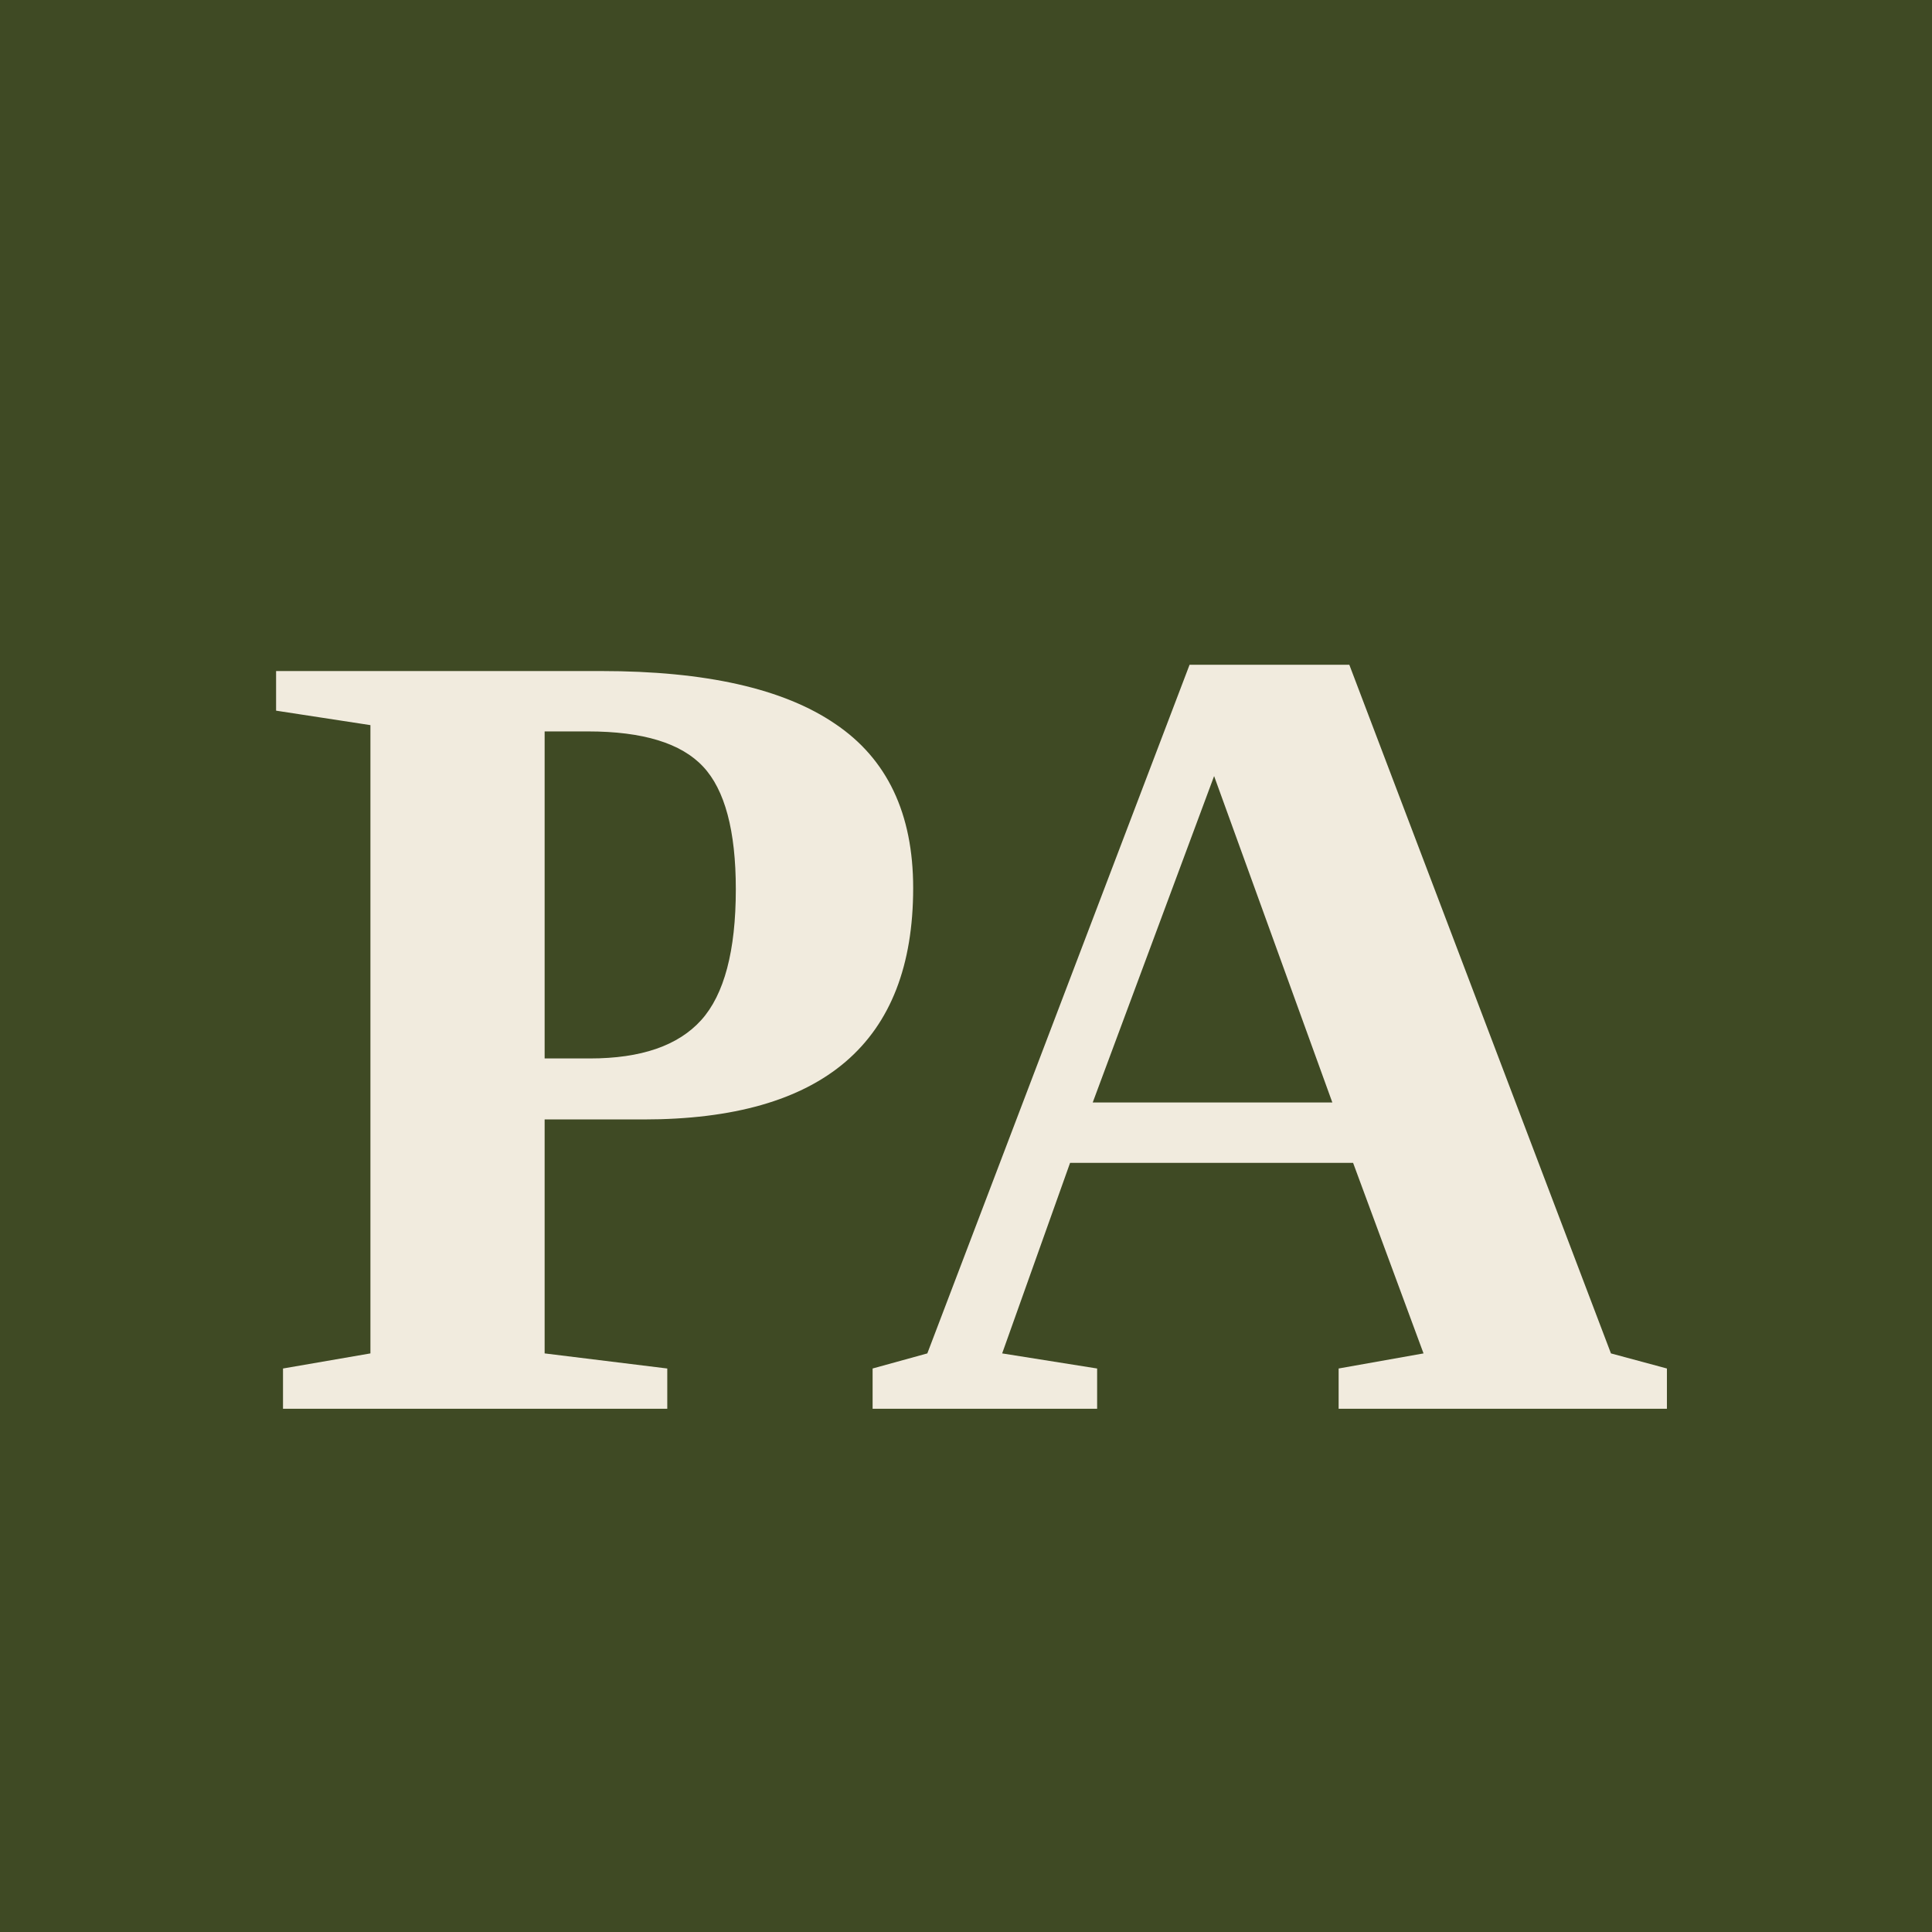
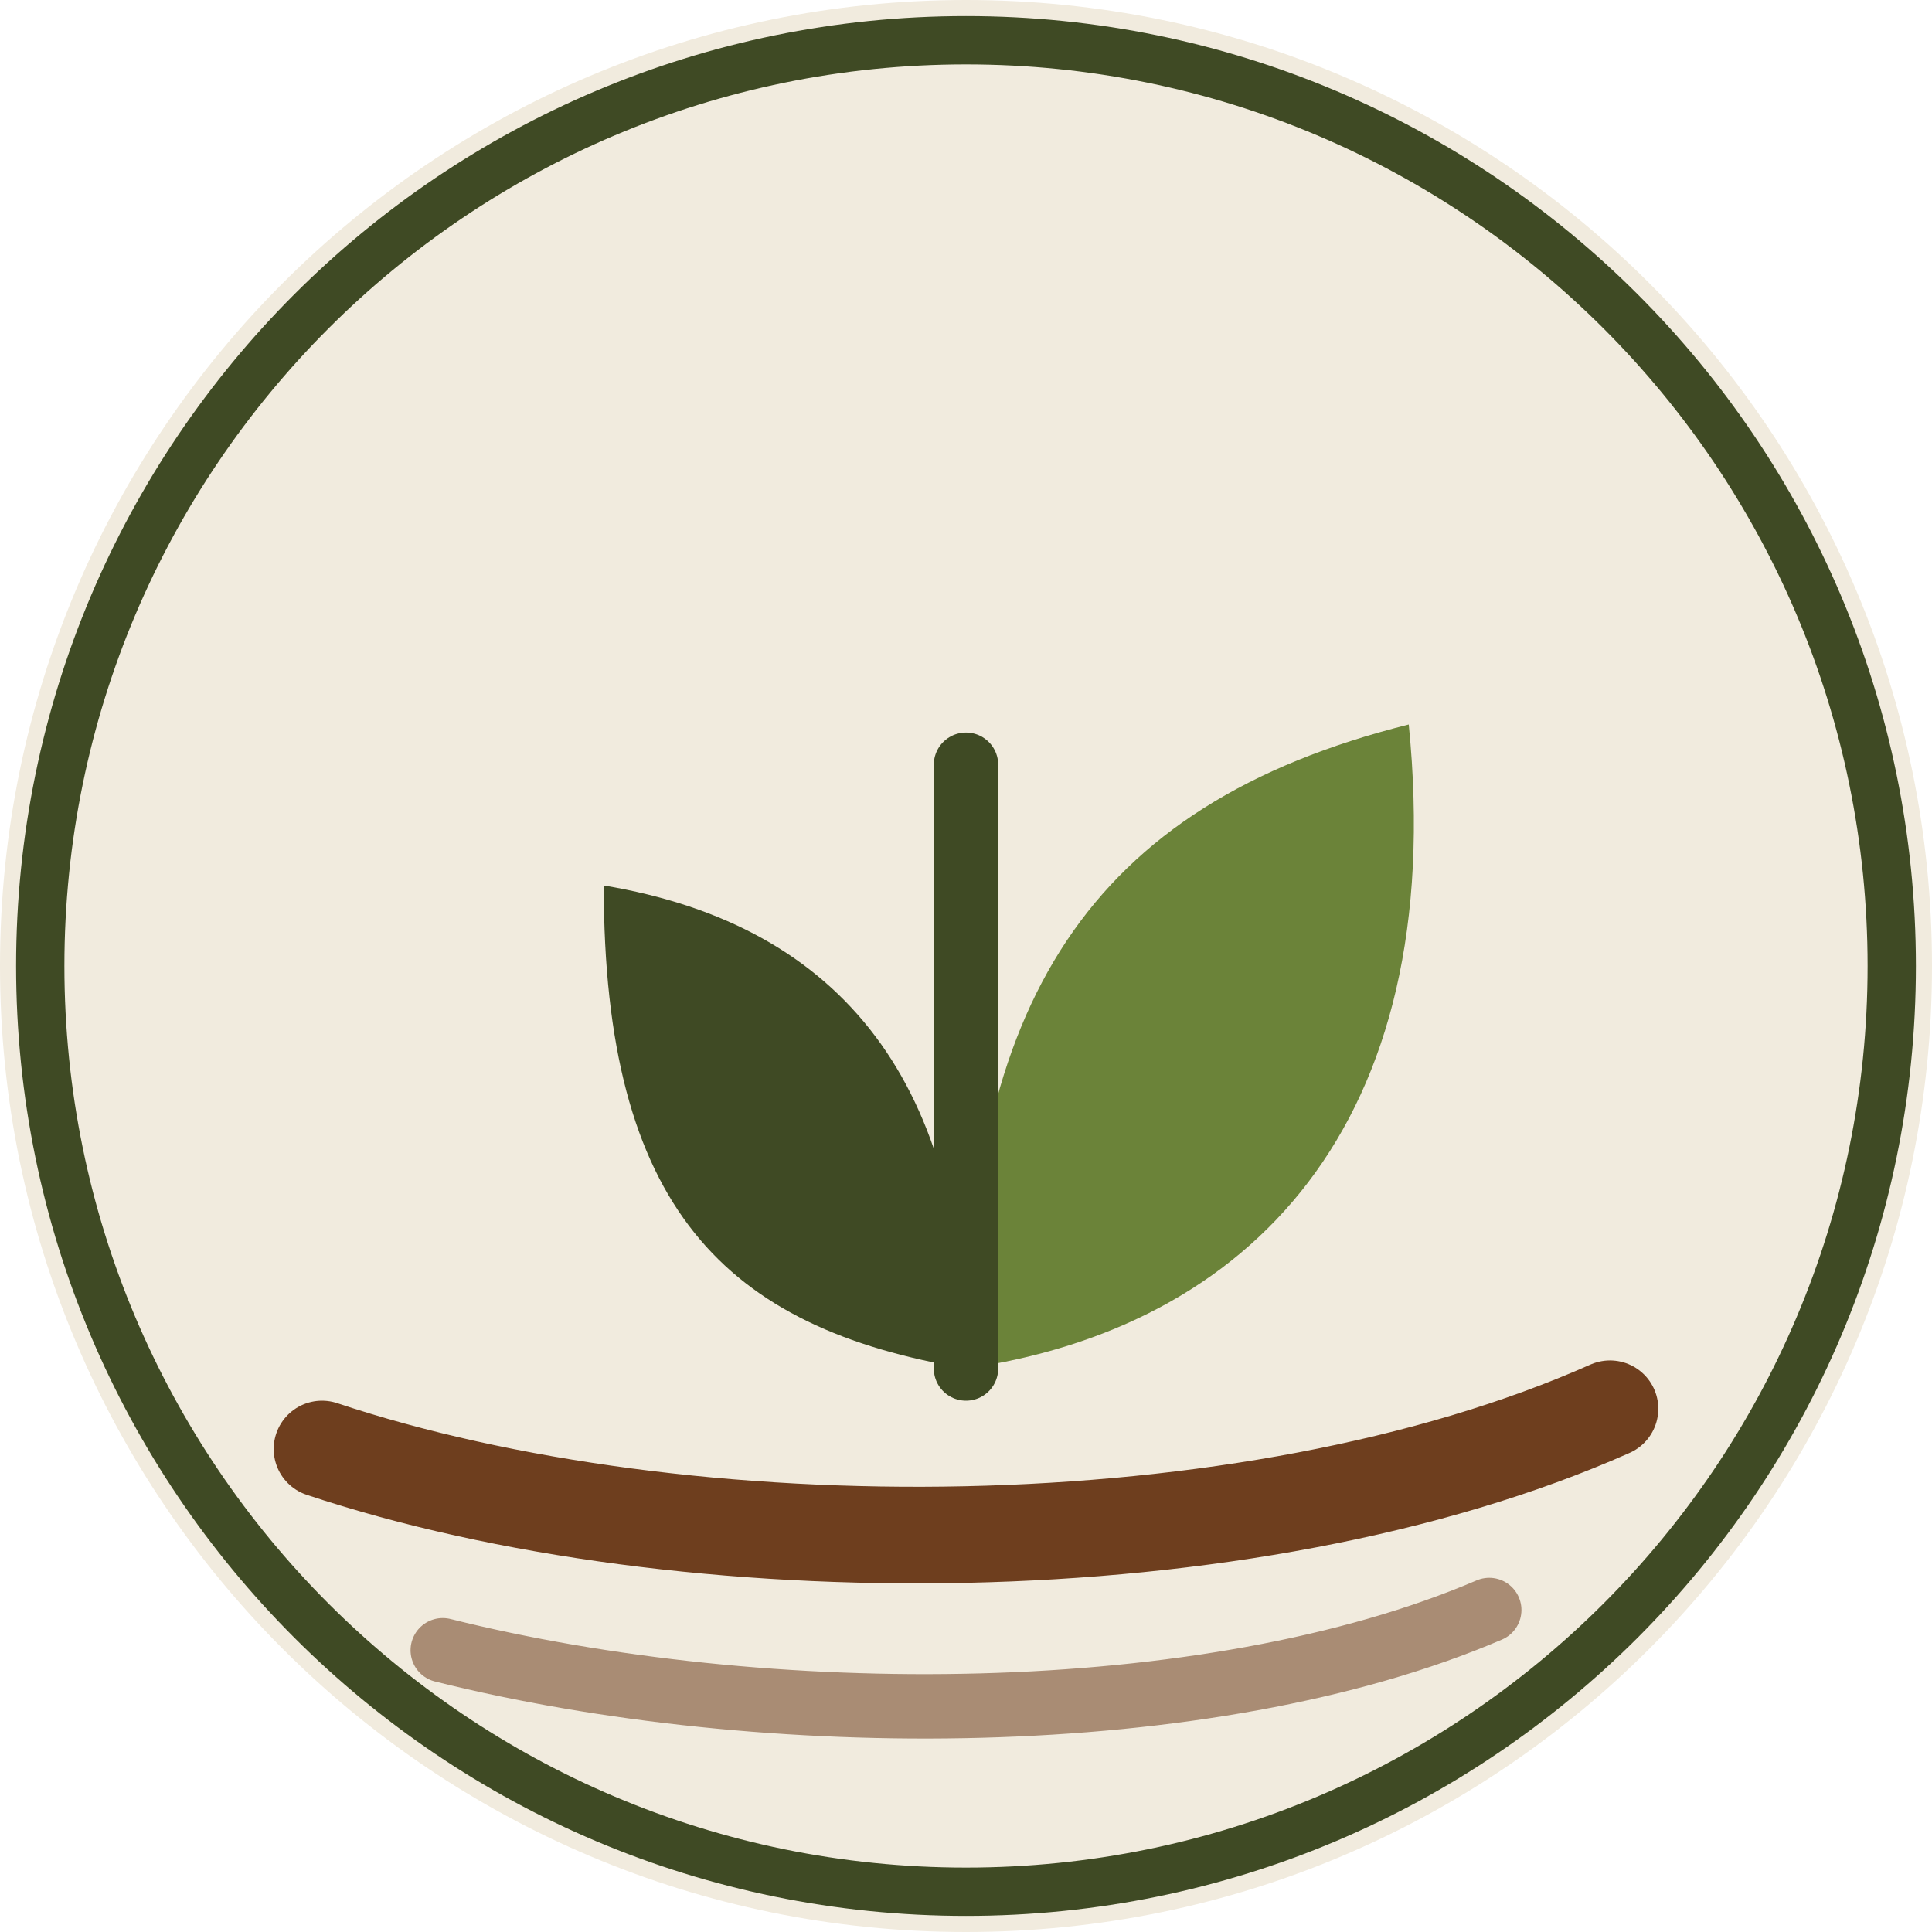
<svg xmlns="http://www.w3.org/2000/svg" viewBox="0 0 48 48">
-   <rect width="48" height="48" fill="#3f4a24" />
-   <text x="24" y="35" text-anchor="middle" font-size="28" font-weight="700" fill="#f1ebde" font-family="Georgia, 'Times New Roman', serif">PA</text>
+   <circle cx="24" cy="24" r="24" fill="#f1ebde" />
+   <circle cx="24" cy="24" r="23" fill="none" stroke="#3f4a24" stroke-width="1.2" />
+   <path d="M24 34c0-9 3-14 11-16 1 10-4 15-11 16z" fill="#6b8339" />
+   <path d="M24 34c0-7-3-11-9-12 0 8 3 11 9 12z" fill="#3f4a24" />
+   <path d="M24 34V19" stroke="#3f4a24" stroke-width="1.6" stroke-linecap="round" />
+   <path d="M8 36c9 3 23 3 32-1" fill="none" stroke="#6e3e1e" stroke-width="2.4" stroke-linecap="round" />
+   <path d="M11 41c8 2 19 2 26-1" fill="none" stroke="#6e3e1e" stroke-width="1.6" stroke-linecap="round" opacity="0.55" />
</svg>
